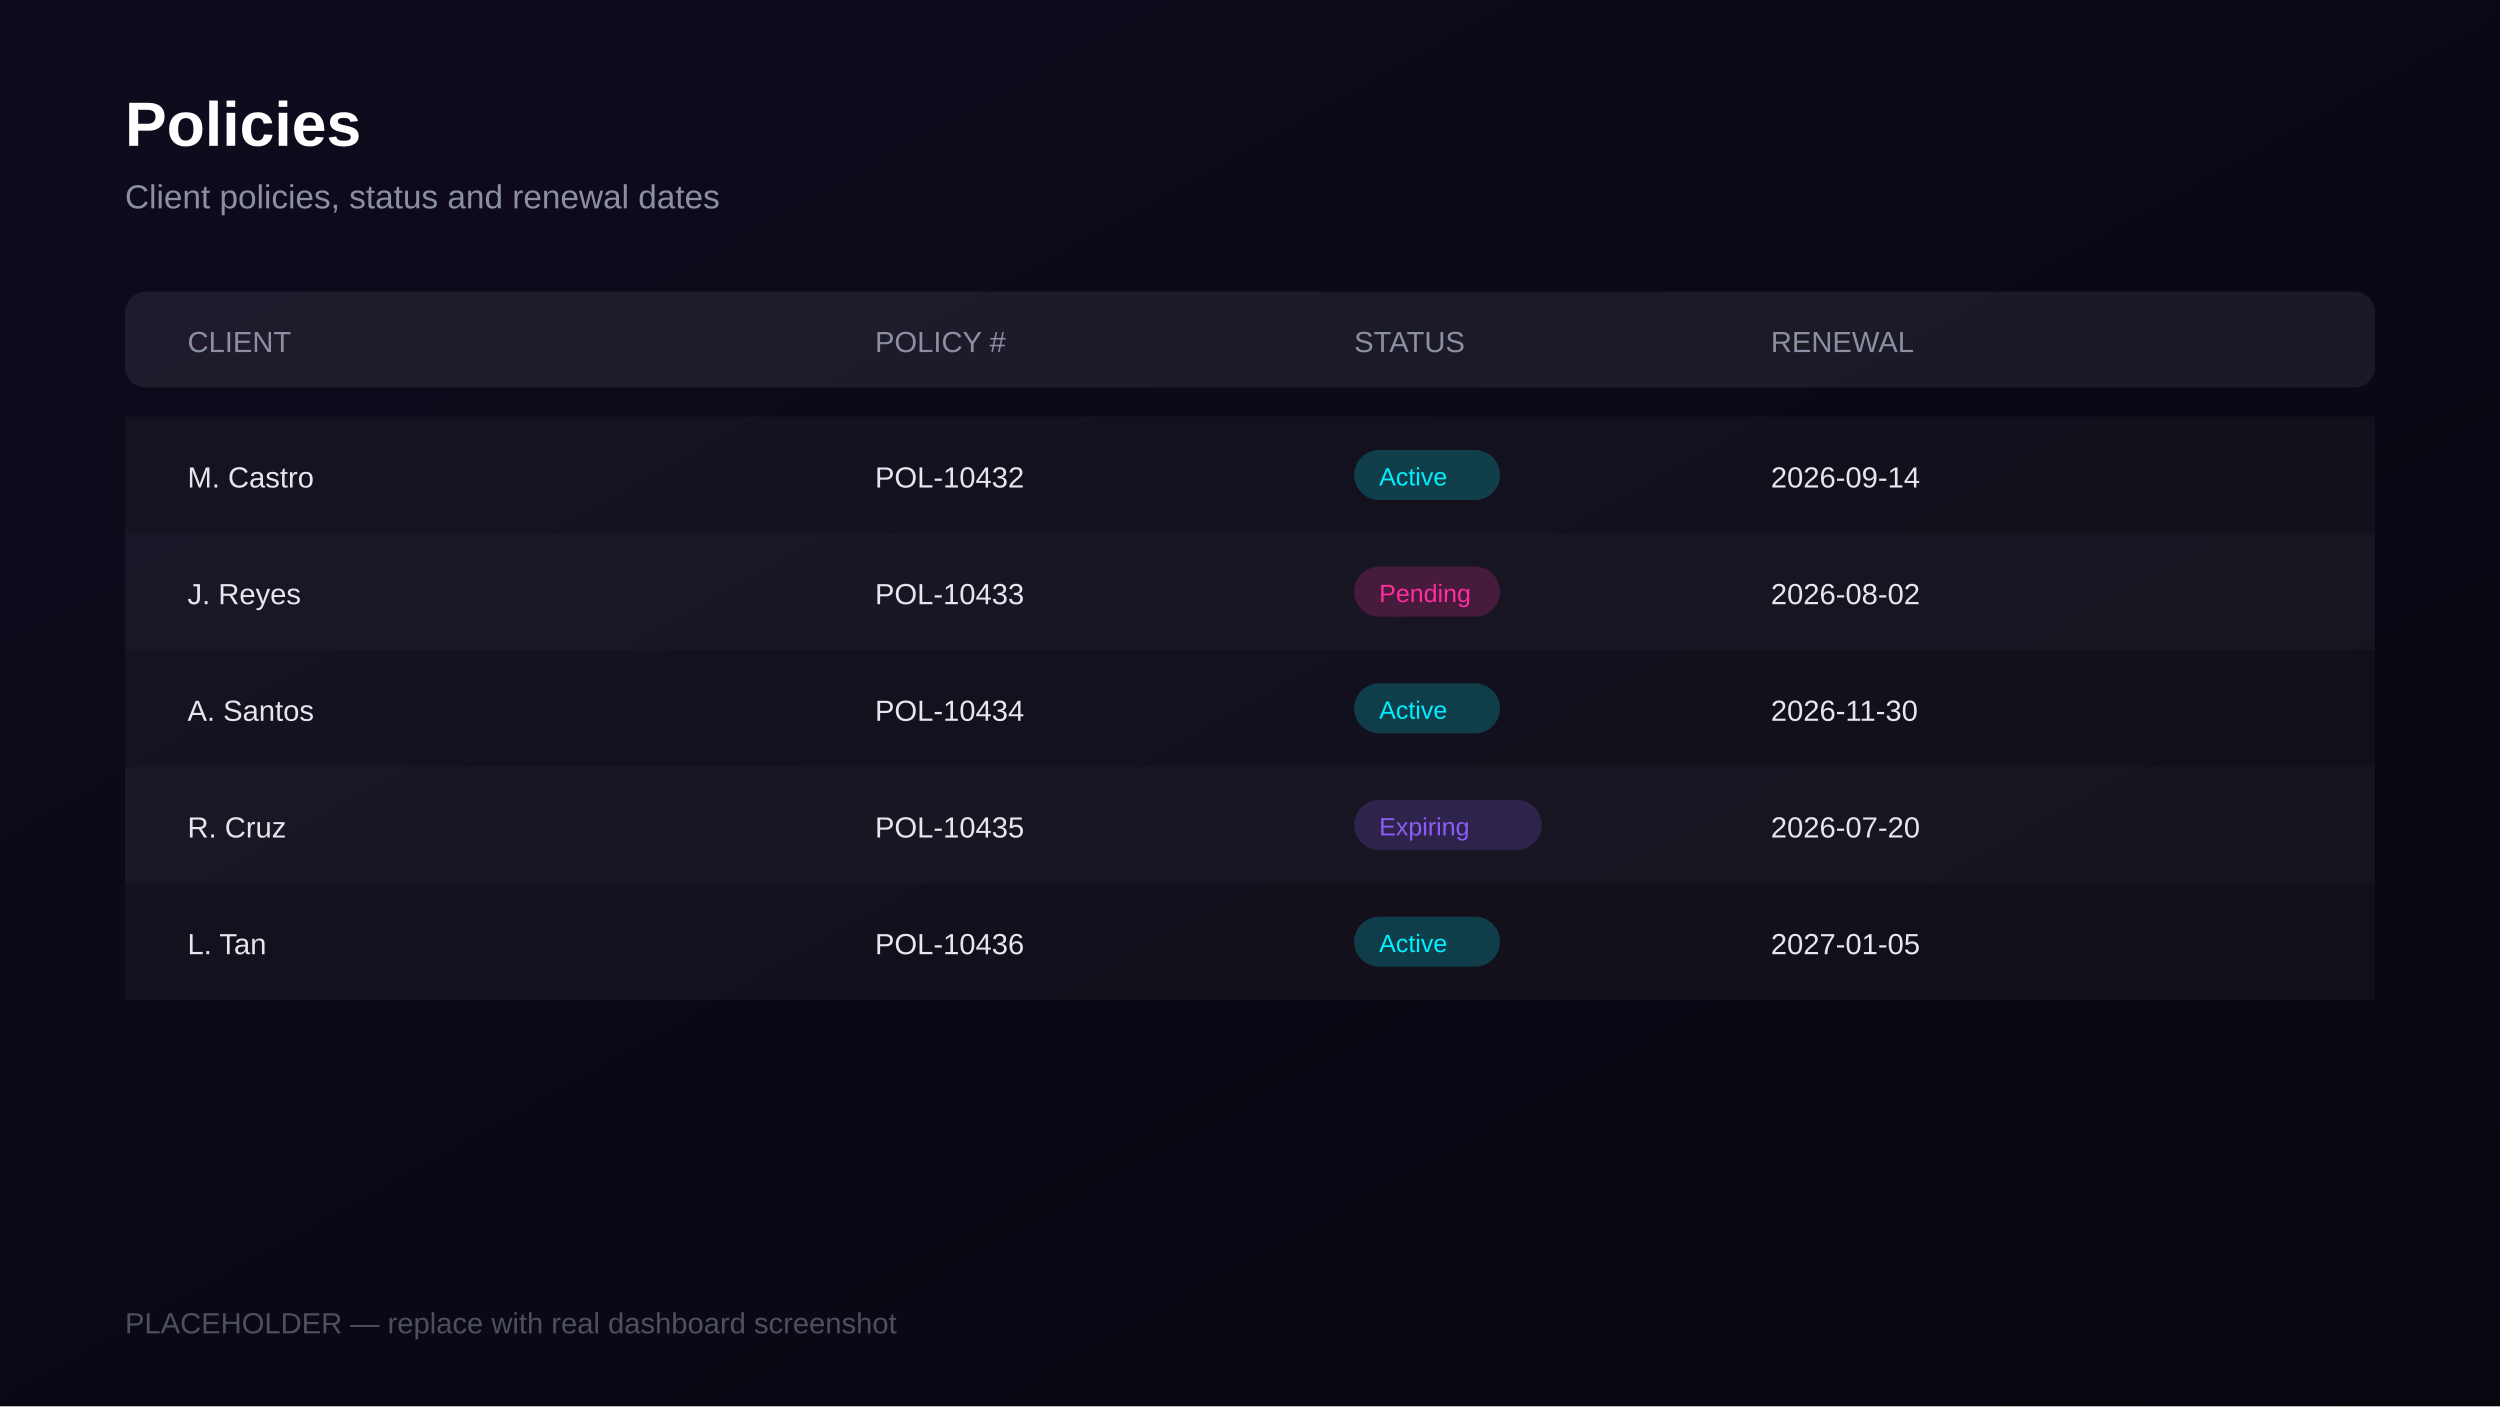
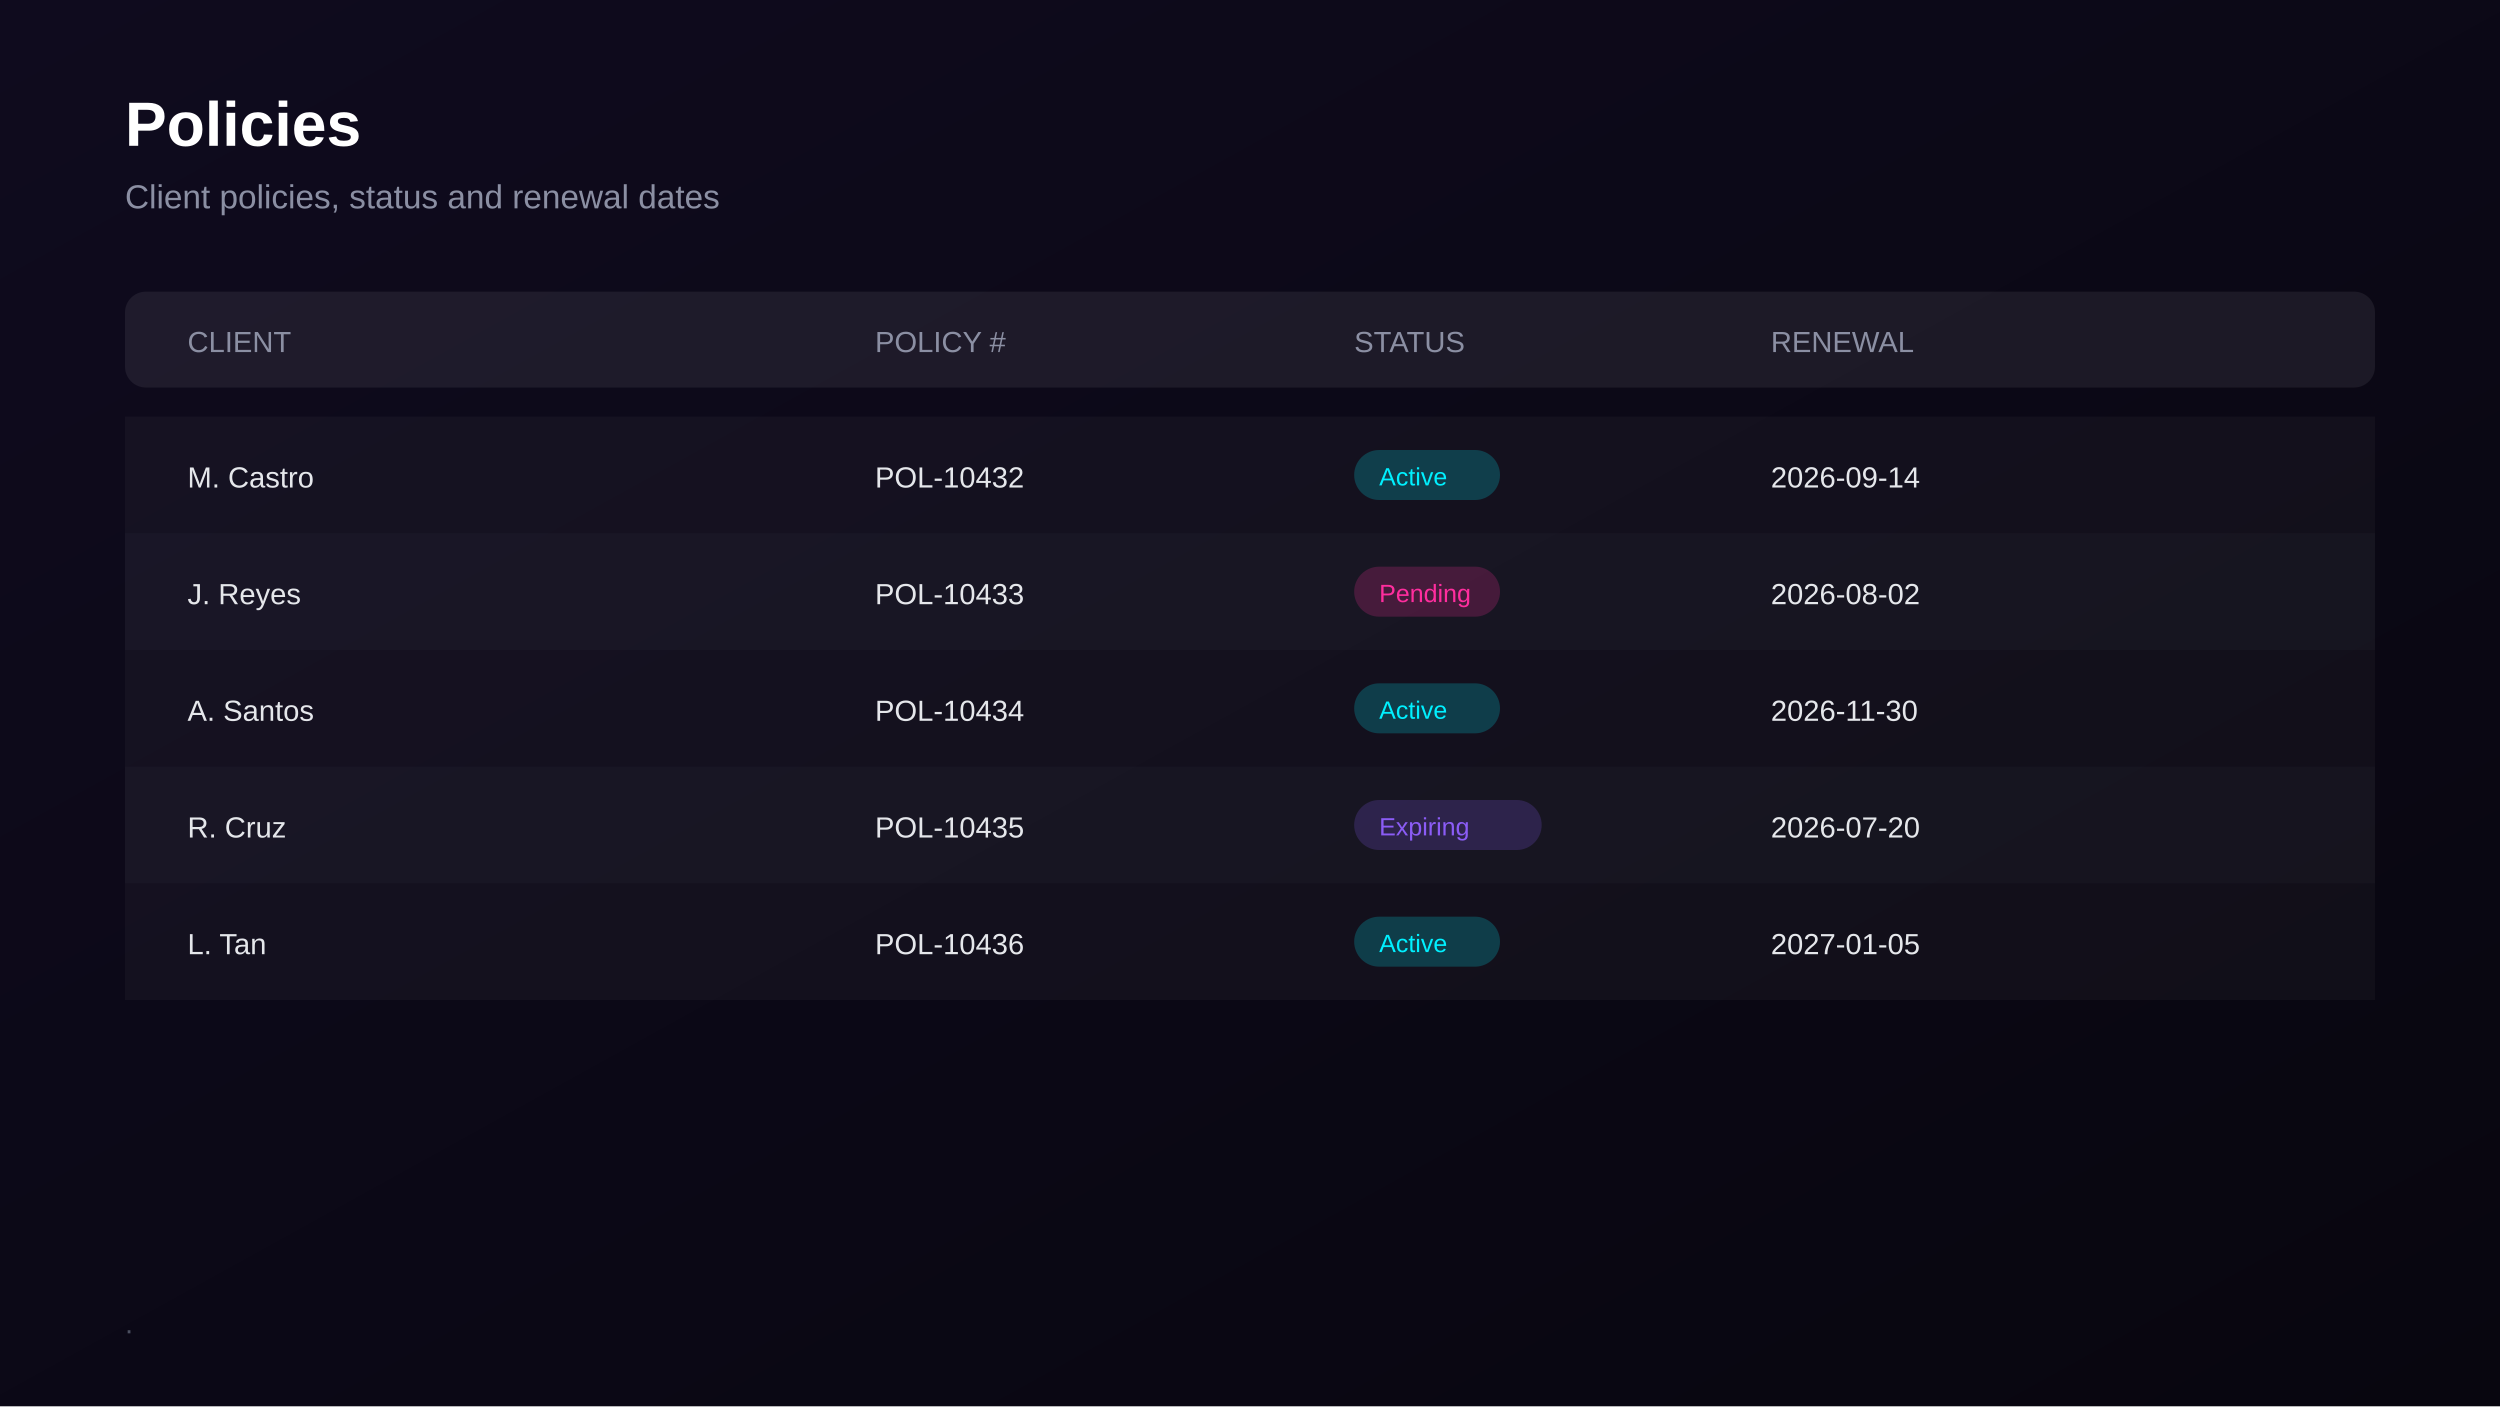
<svg xmlns="http://www.w3.org/2000/svg" viewBox="0 0 1200 675" width="1200" height="675">
  <defs>
    <linearGradient id="bg2" x1="0" y1="0" x2="1" y2="1">
      <stop offset="0%" stop-color="#0f0b1e" />
      <stop offset="100%" stop-color="#08060f" />
    </linearGradient>
  </defs>
  <rect width="1200" height="675" fill="url(#bg2)" />
  <text x="60" y="70" font-family="Arial, sans-serif" font-size="30" font-weight="700" fill="#ffffff">Policies</text>
  <text x="60" y="100" font-family="Arial, sans-serif" font-size="16" fill="#8b8fa3">Client policies, status and renewal dates</text>
  <g font-family="Arial, sans-serif" font-size="14">
    <rect x="60" y="140" width="1080" height="46" rx="10" fill="#ffffff12" />
    <text x="90" y="169" fill="#8b8fa3">CLIENT</text>
    <text x="420" y="169" fill="#8b8fa3">POLICY #</text>
    <text x="650" y="169" fill="#8b8fa3">STATUS</text>
    <text x="850" y="169" fill="#8b8fa3">RENEWAL</text>
    <g>
      <rect x="60" y="200" width="1080" height="56" fill="#ffffff08" />
      <text x="90" y="234" fill="#e5e7eb">M. Castro</text>
      <text x="420" y="234" fill="#e5e7eb">POL-10432</text>
      <rect x="650" y="216" width="70" height="24" rx="12" fill="#00f0ff33" />
      <text x="662" y="233" fill="#00f0ff" font-size="12">Active</text>
      <text x="850" y="234" fill="#e5e7eb">2026-09-14</text>
    </g>
    <g>
      <rect x="60" y="256" width="1080" height="56" fill="#ffffff0d" />
      <text x="90" y="290" fill="#e5e7eb">J. Reyes</text>
      <text x="420" y="290" fill="#e5e7eb">POL-10433</text>
      <rect x="650" y="272" width="70" height="24" rx="12" fill="#ff2d9e33" />
      <text x="662" y="289" fill="#ff2d9e" font-size="12">Pending</text>
      <text x="850" y="290" fill="#e5e7eb">2026-08-02</text>
    </g>
    <g>
      <rect x="60" y="312" width="1080" height="56" fill="#ffffff08" />
      <text x="90" y="346" fill="#e5e7eb">A. Santos</text>
      <text x="420" y="346" fill="#e5e7eb">POL-10434</text>
      <rect x="650" y="328" width="70" height="24" rx="12" fill="#00f0ff33" />
      <text x="662" y="345" fill="#00f0ff" font-size="12">Active</text>
      <text x="850" y="346" fill="#e5e7eb">2026-11-30</text>
    </g>
    <g>
      <rect x="60" y="368" width="1080" height="56" fill="#ffffff0d" />
      <text x="90" y="402" fill="#e5e7eb">R. Cruz</text>
      <text x="420" y="402" fill="#e5e7eb">POL-10435</text>
      <rect x="650" y="384" width="90" height="24" rx="12" fill="#8b5cf633" />
      <text x="662" y="401" fill="#8b5cf6" font-size="12">Expiring</text>
      <text x="850" y="402" fill="#e5e7eb">2026-07-20</text>
    </g>
    <g>
      <rect x="60" y="424" width="1080" height="56" fill="#ffffff08" />
      <text x="90" y="458" fill="#e5e7eb">L. Tan</text>
      <text x="420" y="458" fill="#e5e7eb">POL-10436</text>
      <rect x="650" y="440" width="70" height="24" rx="12" fill="#00f0ff33" />
      <text x="662" y="457" fill="#00f0ff" font-size="12">Active</text>
      <text x="850" y="458" fill="#e5e7eb">2027-01-05</text>
    </g>
  </g>
-   <text x="60" y="640" font-family="Arial, sans-serif" font-size="14" fill="#4b4f60">PLACEHOLDER — replace with real dashboard screenshot</text>
+   <text x="60" y="640" font-family="Arial, sans-serif" font-size="14" fill="#4b4f60">.</text>
</svg>
